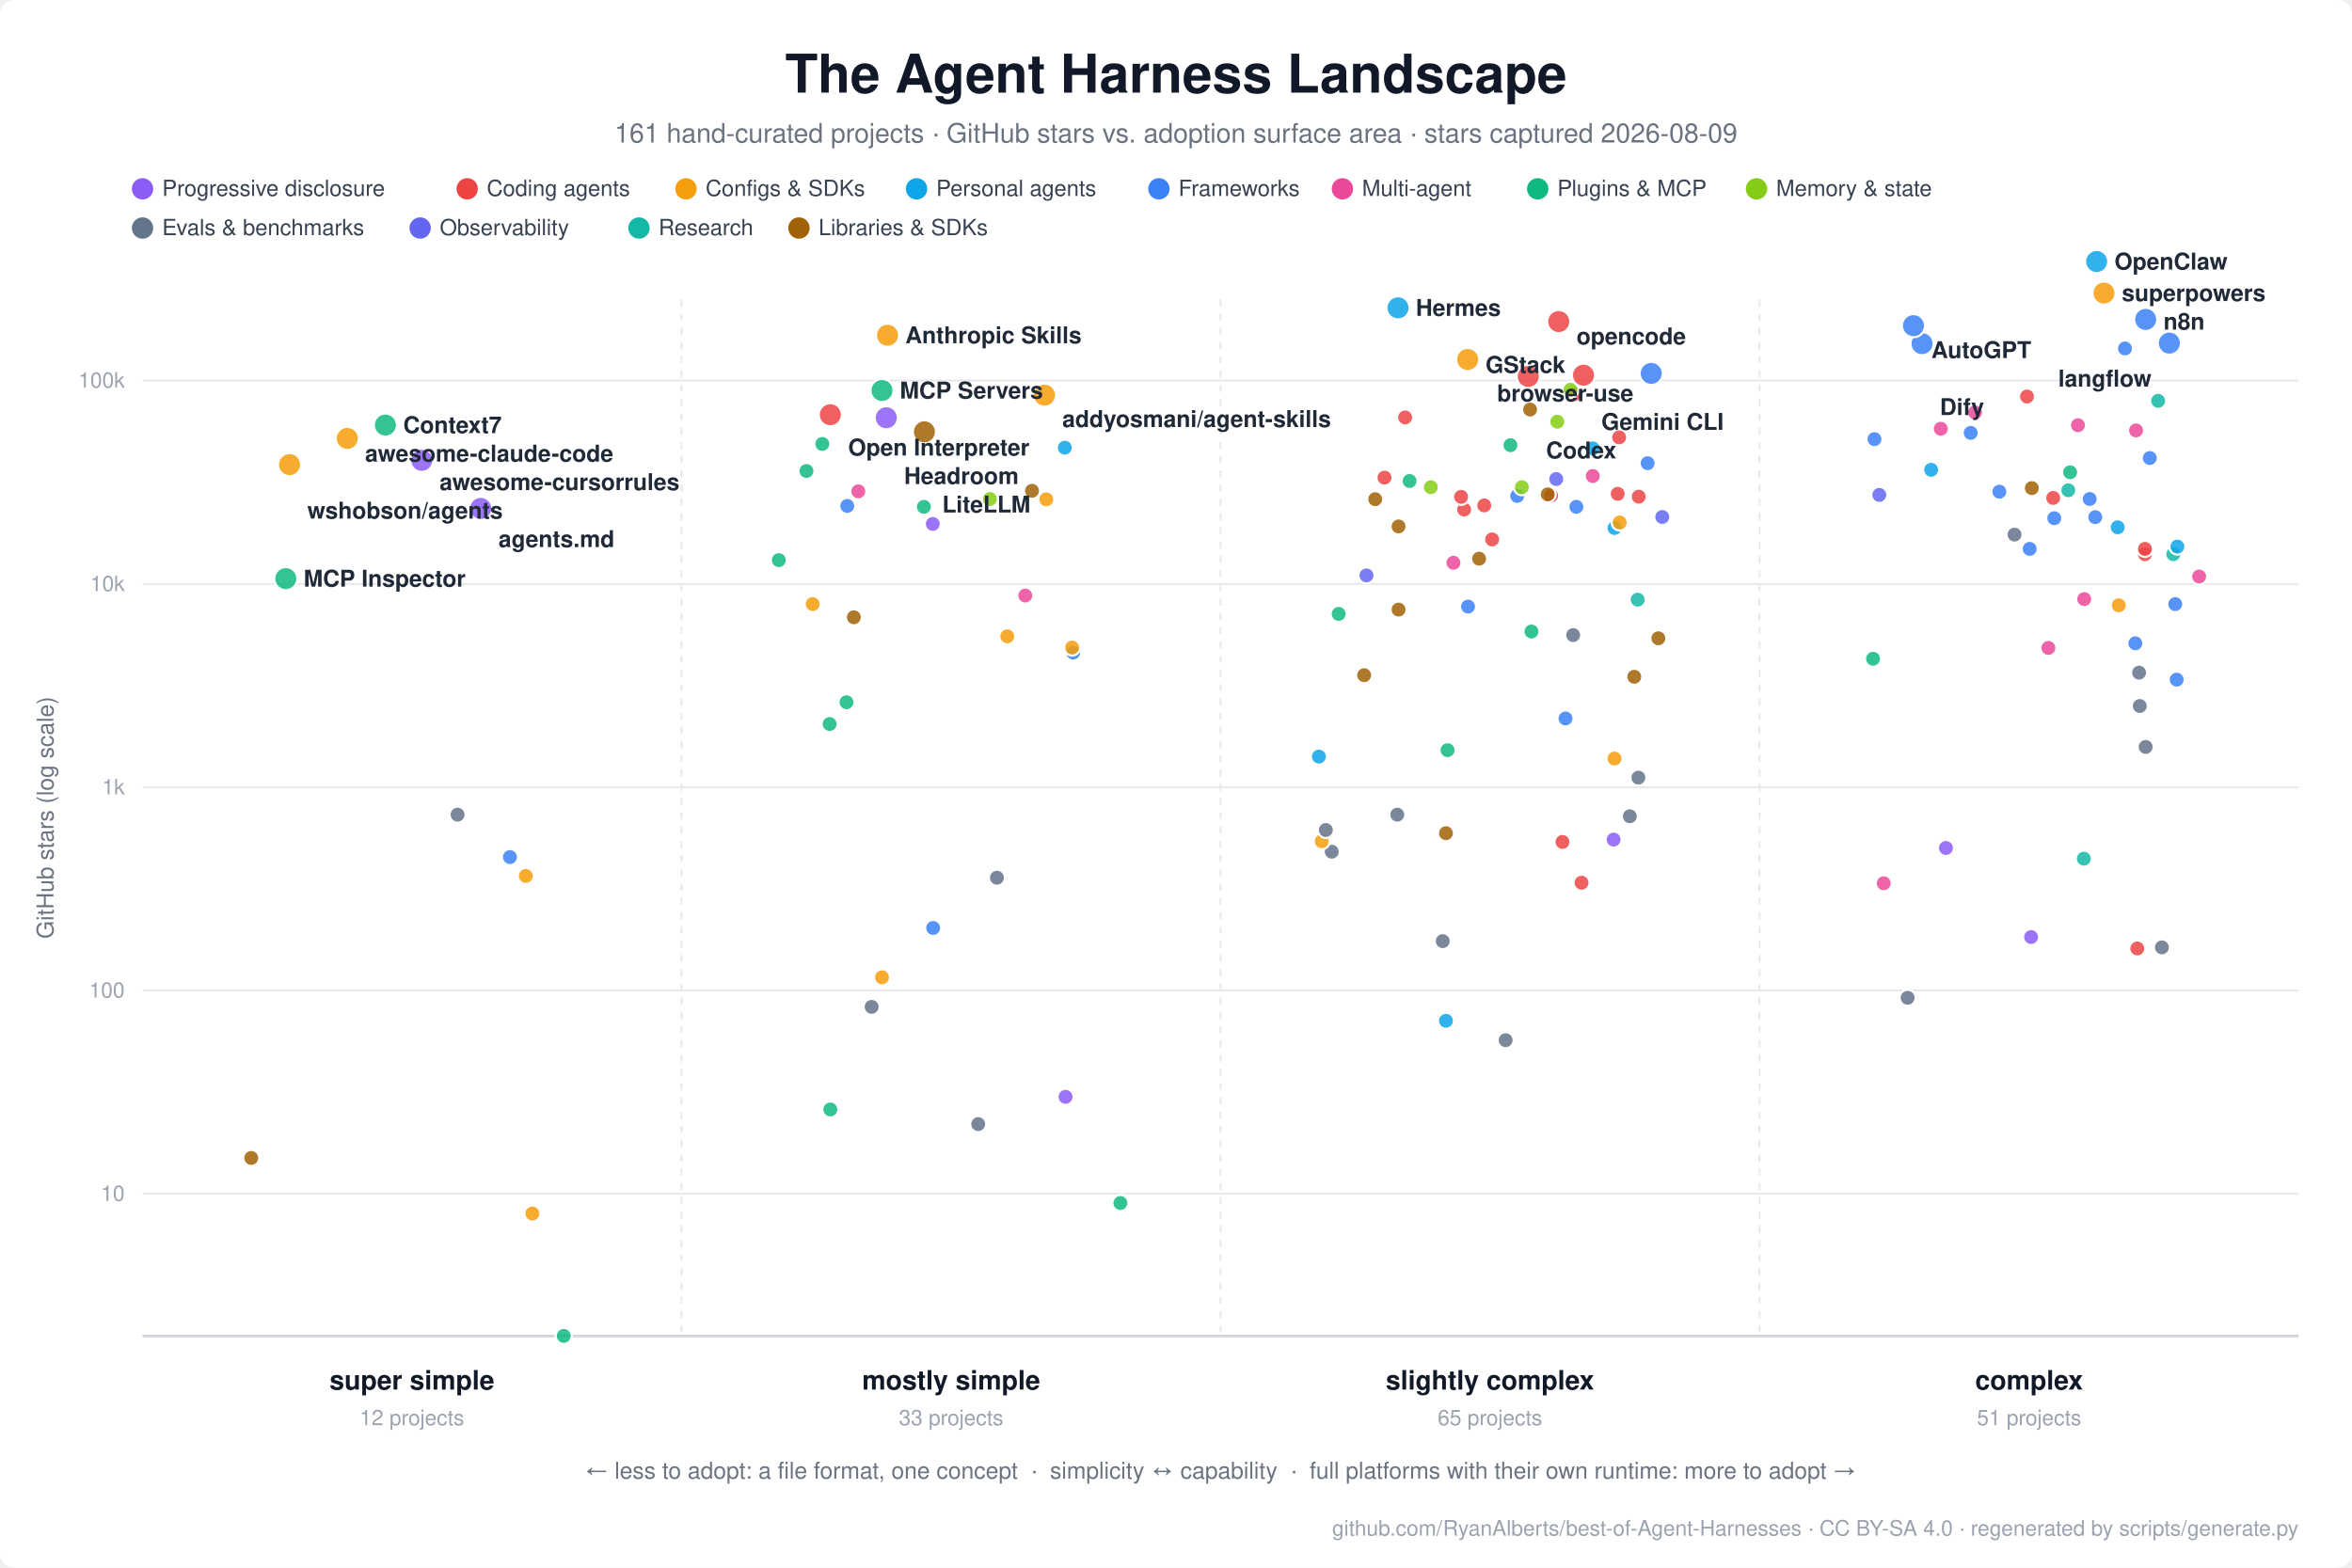
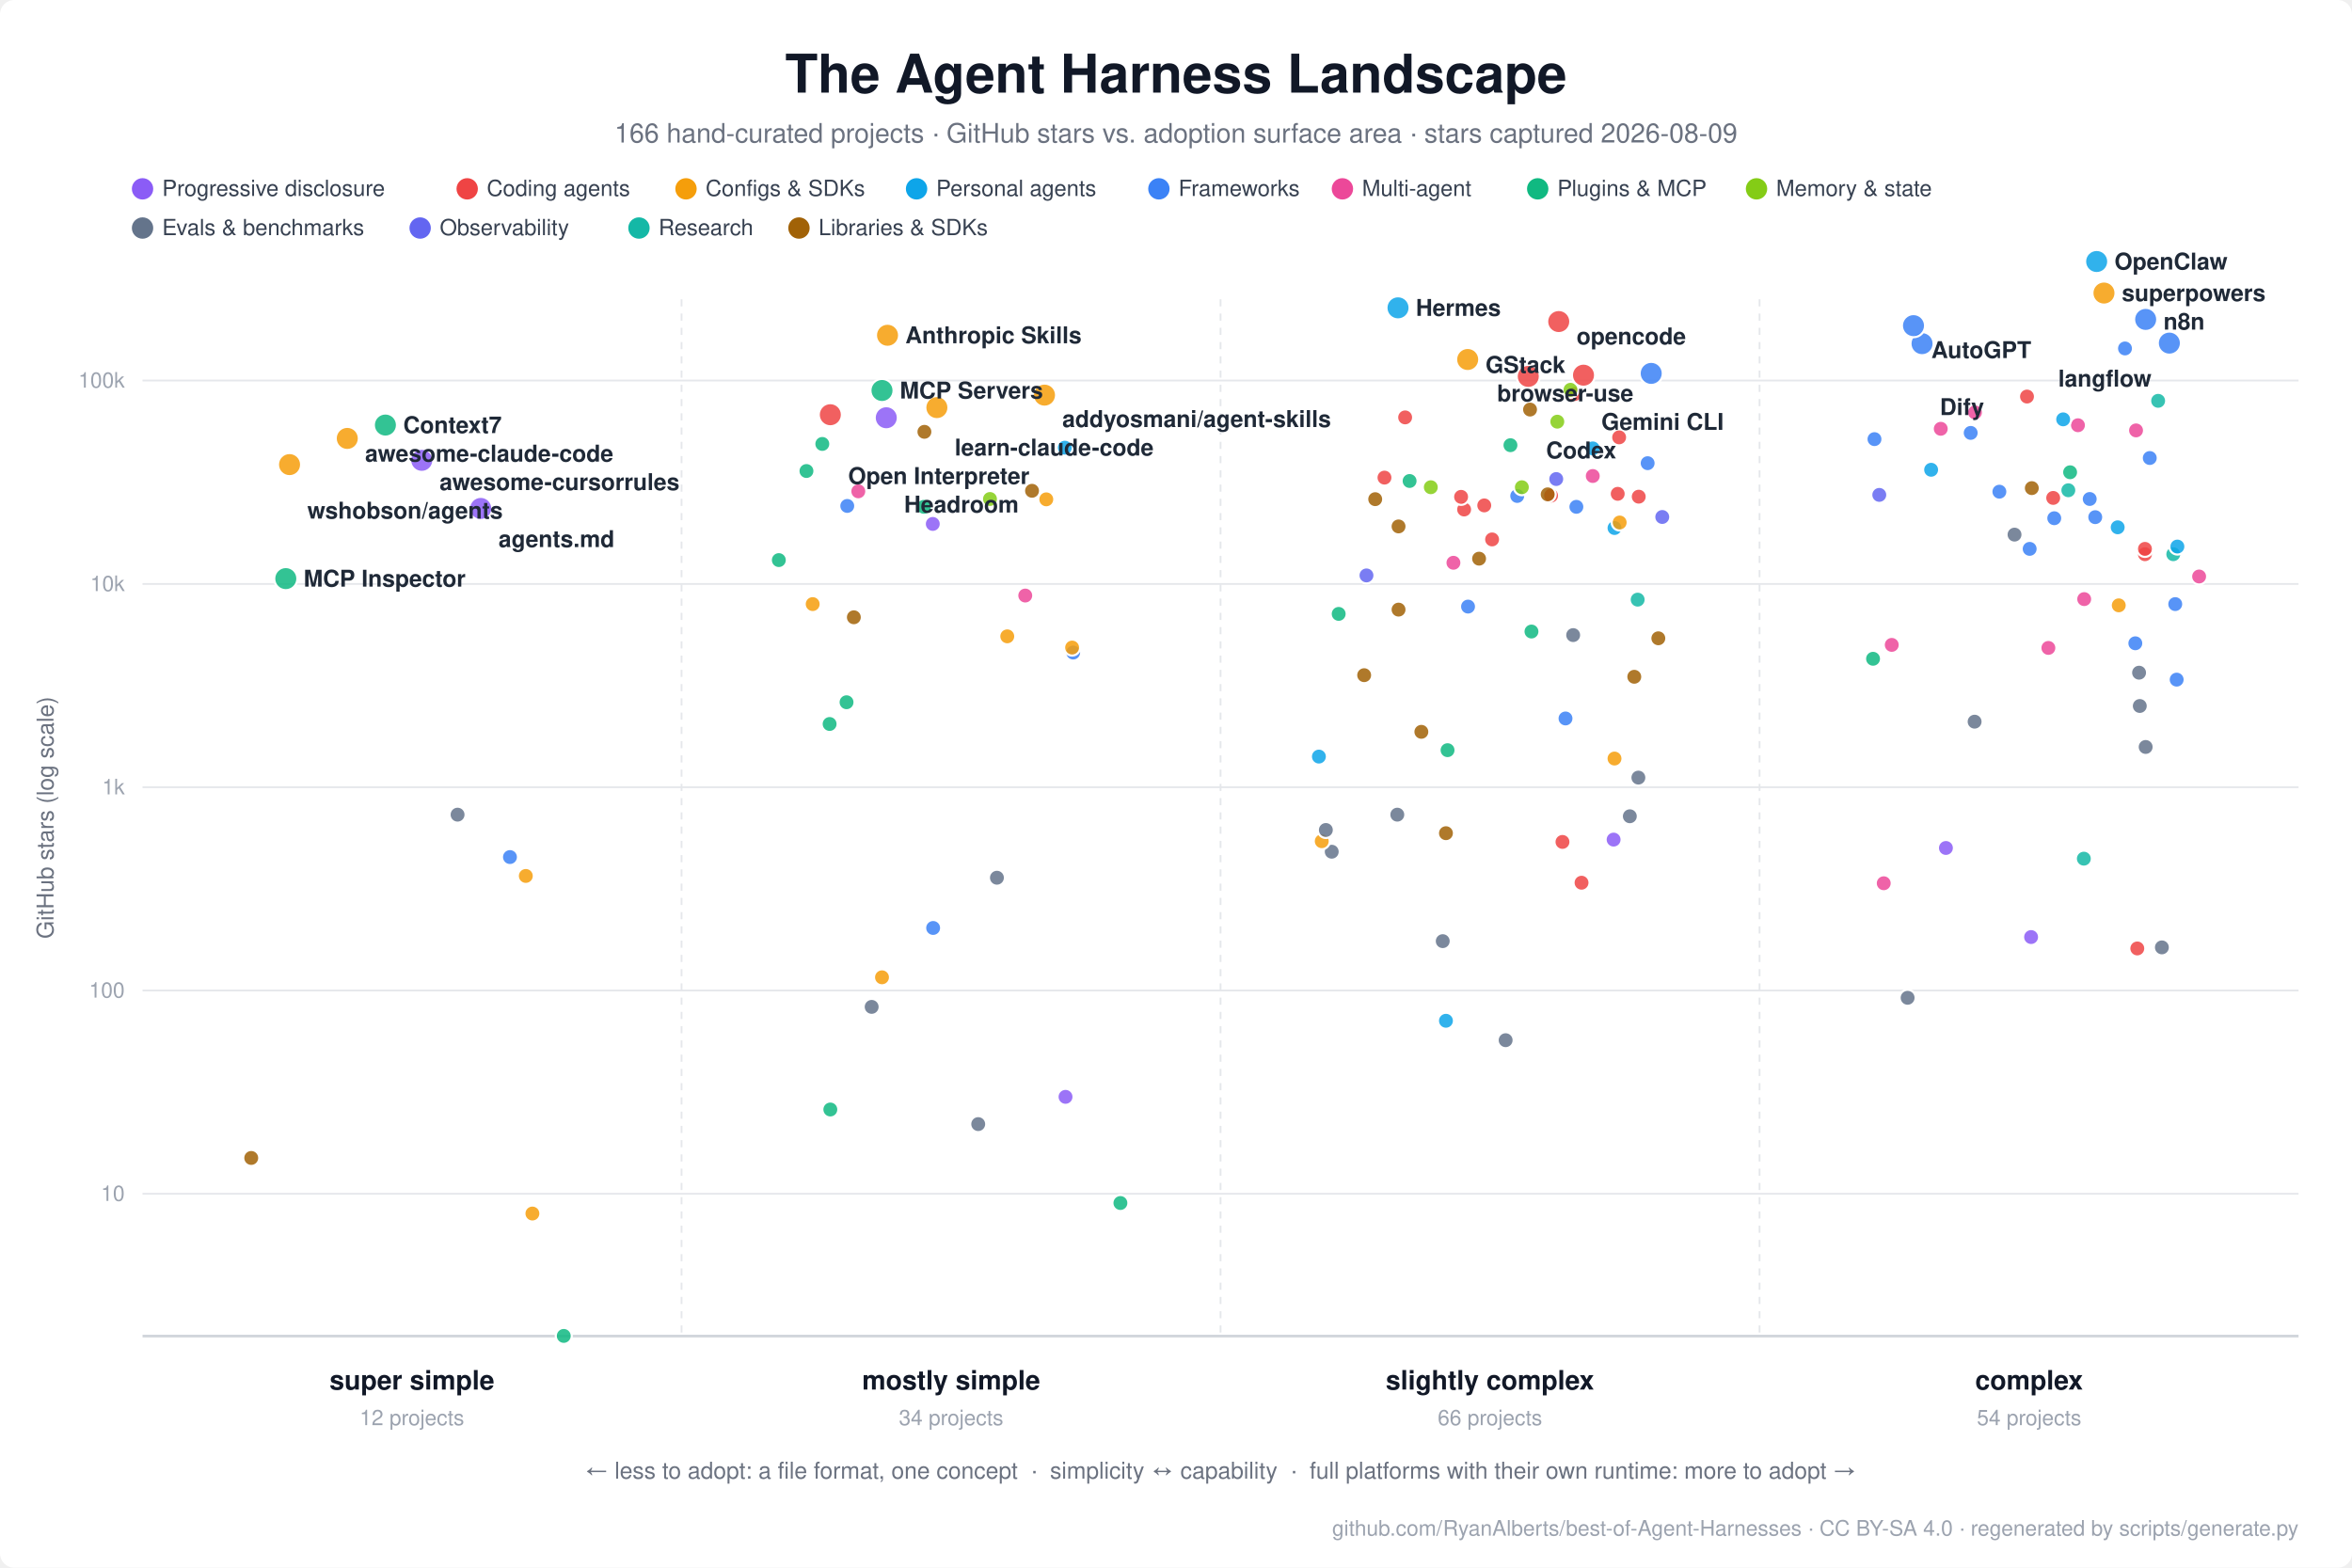
<svg xmlns="http://www.w3.org/2000/svg" viewBox="0 0 1320 880" font-family="-apple-system, 'Segoe UI', Helvetica, Arial, sans-serif">
  <rect width="1320" height="880" fill="#ffffff" rx="8" />
  <text x="660.0" y="52" text-anchor="middle" font-size="30" font-weight="700" fill="#111827">The Agent Harness Landscape</text>
-   <text x="660.0" y="80" text-anchor="middle" font-size="15" fill="#6b7280">161 hand-curated projects · GitHub stars vs. adoption surface area · stars captured 2026-08-09</text>
+   <text x="660.0" y="80" text-anchor="middle" font-size="15" fill="#6b7280">166 hand-curated projects · GitHub stars vs. adoption surface area · stars captured 2026-08-09</text>
  <circle cx="80" cy="106" r="6" fill="#8b5cf6" />
  <text x="91" y="110" font-size="12.5" fill="#374151">Progressive disclosure</text>
  <circle cx="262.2" cy="106" r="6" fill="#ef4444" />
  <text x="273.2" y="110" font-size="12.5" fill="#374151">Coding agents</text>
  <circle cx="385.0" cy="106" r="6" fill="#f59e0b" />
  <text x="396.0" y="110" font-size="12.5" fill="#374151">Configs &amp; SDKs</text>
  <circle cx="514.4" cy="106" r="6" fill="#0ea5e9" />
  <text x="525.4" y="110" font-size="12.5" fill="#374151">Personal agents</text>
  <circle cx="650.4" cy="106" r="6" fill="#3b82f6" />
  <text x="661.4" y="110" font-size="12.5" fill="#374151">Frameworks</text>
  <circle cx="753.4" cy="106" r="6" fill="#ec4899" />
  <text x="764.4" y="110" font-size="12.5" fill="#374151">Multi-agent</text>
  <circle cx="863.0" cy="106" r="6" fill="#10b981" />
  <text x="874.0" y="110" font-size="12.5" fill="#374151">Plugins &amp; MCP</text>
  <circle cx="985.8" cy="106" r="6" fill="#84cc16" />
  <text x="996.8" y="110" font-size="12.5" fill="#374151">Memory &amp; state</text>
  <circle cx="80" cy="128" r="6" fill="#64748b" />
  <text x="91" y="132" font-size="12.5" fill="#374151">Evals &amp; benchmarks</text>
  <circle cx="235.8" cy="128" r="6" fill="#6366f1" />
  <text x="246.8" y="132" font-size="12.5" fill="#374151">Observability</text>
  <circle cx="358.6" cy="128" r="6" fill="#14b8a6" />
  <text x="369.6" y="132" font-size="12.5" fill="#374151">Research</text>
  <circle cx="448.4" cy="128" r="6" fill="#a16207" />
  <text x="459.4" y="132" font-size="12.5" fill="#374151">Libraries &amp; SDKs</text>
  <line x1="80" y1="670.1" x2="1290" y2="670.1" stroke="#e5e7eb" stroke-width="1" />
  <text x="70" y="674.1" text-anchor="end" font-size="12" fill="#9ca3af">10</text>
  <line x1="80" y1="556.0" x2="1290" y2="556.0" stroke="#e5e7eb" stroke-width="1" />
  <text x="70" y="560.0" text-anchor="end" font-size="12" fill="#9ca3af">100</text>
  <line x1="80" y1="441.9" x2="1290" y2="441.9" stroke="#e5e7eb" stroke-width="1" />
  <text x="70" y="445.9" text-anchor="end" font-size="12" fill="#9ca3af">1k</text>
  <line x1="80" y1="327.8" x2="1290" y2="327.8" stroke="#e5e7eb" stroke-width="1" />
  <text x="70" y="331.8" text-anchor="end" font-size="12" fill="#9ca3af">10k</text>
  <line x1="80" y1="213.6" x2="1290" y2="213.6" stroke="#e5e7eb" stroke-width="1" />
  <text x="70" y="217.6" text-anchor="end" font-size="12" fill="#9ca3af">100k</text>
  <text x="30" y="459" font-size="13" fill="#6b7280" transform="rotate(-90 30 459)" text-anchor="middle">GitHub stars (log scale)</text>
  <text x="231.2" y="780" text-anchor="middle" font-size="15" font-weight="600" fill="#111827">super simple</text>
  <text x="231.2" y="800" text-anchor="middle" font-size="12" fill="#9ca3af">12 projects</text>
  <line x1="382.5" y1="168" x2="382.5" y2="750" stroke="#e5e7eb" stroke-width="1" stroke-dasharray="4 4" />
  <text x="533.8" y="780" text-anchor="middle" font-size="15" font-weight="600" fill="#111827">mostly simple</text>
-   <text x="533.8" y="800" text-anchor="middle" font-size="12" fill="#9ca3af">33 projects</text>
+   <text x="533.8" y="800" text-anchor="middle" font-size="12" fill="#9ca3af">34 projects</text>
  <line x1="685.0" y1="168" x2="685.0" y2="750" stroke="#e5e7eb" stroke-width="1" stroke-dasharray="4 4" />
  <text x="836.2" y="780" text-anchor="middle" font-size="15" font-weight="600" fill="#111827">slightly complex</text>
-   <text x="836.2" y="800" text-anchor="middle" font-size="12" fill="#9ca3af">65 projects</text>
+   <text x="836.2" y="800" text-anchor="middle" font-size="12" fill="#9ca3af">66 projects</text>
  <line x1="987.5" y1="168" x2="987.5" y2="750" stroke="#e5e7eb" stroke-width="1" stroke-dasharray="4 4" />
  <text x="1138.8" y="780" text-anchor="middle" font-size="15" font-weight="600" fill="#111827">complex</text>
-   <text x="1138.8" y="800" text-anchor="middle" font-size="12" fill="#9ca3af">51 projects</text>
+   <text x="1138.8" y="800" text-anchor="middle" font-size="12" fill="#9ca3af">54 projects</text>
  <line x1="80" y1="750" x2="1290" y2="750" stroke="#d1d5db" stroke-width="1.5" />
  <text x="685.0" y="830" text-anchor="middle" font-size="13" fill="#6b7280">←  less to adopt: a file format, one concept  ·  simplicity ↔ capability  ·  full platforms with their own runtime: more to adopt  →</text>
  <circle cx="316.4" cy="749.9" r="4.5" fill="#10b981" fill-opacity="0.85" stroke="#ffffff" stroke-width="1.2" />
  <circle cx="298.8" cy="681.2" r="4.5" fill="#f59e0b" fill-opacity="0.85" stroke="#ffffff" stroke-width="1.2" />
  <circle cx="628.8" cy="675.3" r="4.5" fill="#10b981" fill-opacity="0.85" stroke="#ffffff" stroke-width="1.2" />
  <circle cx="141.0" cy="650.0" r="4.5" fill="#a16207" fill-opacity="0.85" stroke="#ffffff" stroke-width="1.2" />
  <circle cx="549.0" cy="631.0" r="4.5" fill="#64748b" fill-opacity="0.85" stroke="#ffffff" stroke-width="1.2" />
  <circle cx="466.0" cy="622.8" r="4.5" fill="#10b981" fill-opacity="0.85" stroke="#ffffff" stroke-width="1.2" />
  <circle cx="598.0" cy="615.7" r="4.5" fill="#8b5cf6" fill-opacity="0.85" stroke="#ffffff" stroke-width="1.2" />
  <circle cx="845.0" cy="583.9" r="4.5" fill="#64748b" fill-opacity="0.85" stroke="#ffffff" stroke-width="1.2" />
  <circle cx="811.5" cy="573.0" r="4.5" fill="#0ea5e9" fill-opacity="0.85" stroke="#ffffff" stroke-width="1.2" />
  <circle cx="489.2" cy="565.2" r="4.5" fill="#64748b" fill-opacity="0.85" stroke="#ffffff" stroke-width="1.2" />
  <circle cx="1070.6" cy="560.1" r="4.5" fill="#64748b" fill-opacity="0.85" stroke="#ffffff" stroke-width="1.2" />
  <circle cx="495.0" cy="548.6" r="4.5" fill="#f59e0b" fill-opacity="0.85" stroke="#ffffff" stroke-width="1.2" />
  <circle cx="1199.5" cy="532.4" r="4.5" fill="#ef4444" fill-opacity="0.85" stroke="#ffffff" stroke-width="1.2" />
  <circle cx="1213.3" cy="531.8" r="4.5" fill="#64748b" fill-opacity="0.85" stroke="#ffffff" stroke-width="1.2" />
  <circle cx="809.7" cy="528.3" r="4.5" fill="#64748b" fill-opacity="0.85" stroke="#ffffff" stroke-width="1.2" />
  <circle cx="1139.9" cy="526.0" r="4.5" fill="#8b5cf6" fill-opacity="0.85" stroke="#ffffff" stroke-width="1.2" />
  <circle cx="523.7" cy="520.9" r="4.5" fill="#3b82f6" fill-opacity="0.85" stroke="#ffffff" stroke-width="1.2" />
  <circle cx="1057.2" cy="495.8" r="4.5" fill="#ec4899" fill-opacity="0.85" stroke="#ffffff" stroke-width="1.2" />
  <circle cx="887.6" cy="495.5" r="4.5" fill="#ef4444" fill-opacity="0.85" stroke="#ffffff" stroke-width="1.2" />
  <circle cx="559.5" cy="492.7" r="4.5" fill="#64748b" fill-opacity="0.85" stroke="#ffffff" stroke-width="1.2" />
  <circle cx="295.1" cy="491.7" r="4.5" fill="#f59e0b" fill-opacity="0.85" stroke="#ffffff" stroke-width="1.2" />
  <circle cx="1169.5" cy="482.0" r="4.5" fill="#14b8a6" fill-opacity="0.85" stroke="#ffffff" stroke-width="1.2" />
  <circle cx="286.2" cy="481.1" r="4.5" fill="#3b82f6" fill-opacity="0.85" stroke="#ffffff" stroke-width="1.2" />
  <circle cx="747.4" cy="478.1" r="4.5" fill="#64748b" fill-opacity="0.85" stroke="#ffffff" stroke-width="1.2" />
  <circle cx="1092.1" cy="476.0" r="4.5" fill="#8b5cf6" fill-opacity="0.85" stroke="#ffffff" stroke-width="1.2" />
  <circle cx="876.9" cy="472.6" r="4.5" fill="#ef4444" fill-opacity="0.85" stroke="#ffffff" stroke-width="1.2" />
  <circle cx="741.8" cy="472.2" r="4.5" fill="#f59e0b" fill-opacity="0.85" stroke="#ffffff" stroke-width="1.2" />
  <circle cx="905.6" cy="471.3" r="4.5" fill="#8b5cf6" fill-opacity="0.85" stroke="#ffffff" stroke-width="1.2" />
  <circle cx="811.5" cy="467.7" r="4.5" fill="#a16207" fill-opacity="0.85" stroke="#ffffff" stroke-width="1.2" />
  <circle cx="744.1" cy="465.9" r="4.5" fill="#64748b" fill-opacity="0.85" stroke="#ffffff" stroke-width="1.2" />
  <circle cx="914.7" cy="458.2" r="4.5" fill="#64748b" fill-opacity="0.85" stroke="#ffffff" stroke-width="1.2" />
  <circle cx="784.2" cy="457.3" r="4.5" fill="#64748b" fill-opacity="0.85" stroke="#ffffff" stroke-width="1.2" />
  <circle cx="256.8" cy="457.3" r="4.5" fill="#64748b" fill-opacity="0.85" stroke="#ffffff" stroke-width="1.2" />
  <circle cx="919.5" cy="436.5" r="4.5" fill="#64748b" fill-opacity="0.85" stroke="#ffffff" stroke-width="1.2" />
  <circle cx="906.1" cy="425.8" r="4.5" fill="#f59e0b" fill-opacity="0.85" stroke="#ffffff" stroke-width="1.2" />
  <circle cx="740.2" cy="424.7" r="4.5" fill="#0ea5e9" fill-opacity="0.85" stroke="#ffffff" stroke-width="1.2" />
  <circle cx="812.4" cy="421.1" r="4.5" fill="#10b981" fill-opacity="0.85" stroke="#ffffff" stroke-width="1.2" />
  <circle cx="1204.2" cy="419.3" r="4.5" fill="#64748b" fill-opacity="0.85" stroke="#ffffff" stroke-width="1.2" />
+   <circle cx="797.7" cy="410.8" r="4.5" fill="#a16207" fill-opacity="0.85" stroke="#ffffff" stroke-width="1.2" />
  <circle cx="465.6" cy="406.4" r="4.5" fill="#10b981" fill-opacity="0.85" stroke="#ffffff" stroke-width="1.2" />
+   <circle cx="1108.2" cy="405.1" r="4.5" fill="#64748b" fill-opacity="0.85" stroke="#ffffff" stroke-width="1.2" />
  <circle cx="878.6" cy="403.3" r="4.5" fill="#3b82f6" fill-opacity="0.85" stroke="#ffffff" stroke-width="1.2" />
  <circle cx="1200.9" cy="396.3" r="4.5" fill="#64748b" fill-opacity="0.85" stroke="#ffffff" stroke-width="1.2" />
  <circle cx="475.1" cy="394.2" r="4.5" fill="#10b981" fill-opacity="0.85" stroke="#ffffff" stroke-width="1.2" />
  <circle cx="1221.6" cy="381.5" r="4.5" fill="#3b82f6" fill-opacity="0.85" stroke="#ffffff" stroke-width="1.2" />
  <circle cx="917.2" cy="379.9" r="4.5" fill="#a16207" fill-opacity="0.85" stroke="#ffffff" stroke-width="1.2" />
  <circle cx="765.6" cy="379.0" r="4.5" fill="#a16207" fill-opacity="0.85" stroke="#ffffff" stroke-width="1.2" />
  <circle cx="1200.5" cy="377.6" r="4.5" fill="#64748b" fill-opacity="0.85" stroke="#ffffff" stroke-width="1.2" />
  <circle cx="1051.2" cy="369.8" r="4.5" fill="#10b981" fill-opacity="0.85" stroke="#ffffff" stroke-width="1.2" />
  <circle cx="602.3" cy="366.3" r="4.5" fill="#3b82f6" fill-opacity="0.85" stroke="#ffffff" stroke-width="1.2" />
  <circle cx="1149.6" cy="363.7" r="4.5" fill="#ec4899" fill-opacity="0.85" stroke="#ffffff" stroke-width="1.2" />
  <circle cx="601.7" cy="363.5" r="4.5" fill="#f59e0b" fill-opacity="0.85" stroke="#ffffff" stroke-width="1.2" />
+   <circle cx="1061.7" cy="362.0" r="4.5" fill="#ec4899" fill-opacity="0.85" stroke="#ffffff" stroke-width="1.2" />
  <circle cx="1198.4" cy="361.1" r="4.5" fill="#3b82f6" fill-opacity="0.85" stroke="#ffffff" stroke-width="1.2" />
  <circle cx="930.7" cy="358.3" r="4.5" fill="#a16207" fill-opacity="0.85" stroke="#ffffff" stroke-width="1.2" />
  <circle cx="565.3" cy="357.2" r="4.5" fill="#f59e0b" fill-opacity="0.85" stroke="#ffffff" stroke-width="1.2" />
  <circle cx="882.9" cy="356.5" r="4.5" fill="#64748b" fill-opacity="0.85" stroke="#ffffff" stroke-width="1.2" />
  <circle cx="859.5" cy="354.5" r="4.5" fill="#10b981" fill-opacity="0.85" stroke="#ffffff" stroke-width="1.2" />
  <circle cx="479.2" cy="346.5" r="4.5" fill="#a16207" fill-opacity="0.85" stroke="#ffffff" stroke-width="1.2" />
  <circle cx="751.3" cy="344.6" r="4.5" fill="#10b981" fill-opacity="0.85" stroke="#ffffff" stroke-width="1.2" />
  <circle cx="784.9" cy="342.2" r="4.5" fill="#a16207" fill-opacity="0.85" stroke="#ffffff" stroke-width="1.2" />
  <circle cx="823.9" cy="340.5" r="4.5" fill="#3b82f6" fill-opacity="0.85" stroke="#ffffff" stroke-width="1.2" />
  <circle cx="1189.1" cy="339.8" r="4.5" fill="#f59e0b" fill-opacity="0.85" stroke="#ffffff" stroke-width="1.2" />
  <circle cx="456.1" cy="339.1" r="4.5" fill="#f59e0b" fill-opacity="0.85" stroke="#ffffff" stroke-width="1.2" />
  <circle cx="1220.8" cy="339.1" r="4.5" fill="#3b82f6" fill-opacity="0.85" stroke="#ffffff" stroke-width="1.2" />
  <circle cx="919.1" cy="336.6" r="4.5" fill="#14b8a6" fill-opacity="0.85" stroke="#ffffff" stroke-width="1.2" />
  <circle cx="1169.7" cy="336.3" r="4.5" fill="#ec4899" fill-opacity="0.85" stroke="#ffffff" stroke-width="1.2" />
  <circle cx="575.4" cy="334.3" r="4.5" fill="#ec4899" fill-opacity="0.85" stroke="#ffffff" stroke-width="1.2" />
  <circle cx="160.4" cy="324.8" r="6.5" fill="#10b981" fill-opacity="0.85" stroke="#ffffff" stroke-width="1.2" />
  <circle cx="1234.2" cy="323.6" r="4.5" fill="#ec4899" fill-opacity="0.85" stroke="#ffffff" stroke-width="1.2" />
  <circle cx="766.9" cy="323.0" r="4.5" fill="#6366f1" fill-opacity="0.85" stroke="#ffffff" stroke-width="1.2" />
  <circle cx="815.7" cy="315.9" r="4.5" fill="#ec4899" fill-opacity="0.85" stroke="#ffffff" stroke-width="1.2" />
  <circle cx="437.1" cy="314.4" r="4.5" fill="#10b981" fill-opacity="0.85" stroke="#ffffff" stroke-width="1.2" />
  <circle cx="830.1" cy="313.6" r="4.5" fill="#a16207" fill-opacity="0.85" stroke="#ffffff" stroke-width="1.2" />
  <circle cx="1219.7" cy="311.1" r="4.5" fill="#14b8a6" fill-opacity="0.85" stroke="#ffffff" stroke-width="1.2" />
  <circle cx="1203.8" cy="311.1" r="4.5" fill="#ef4444" fill-opacity="0.85" stroke="#ffffff" stroke-width="1.2" />
  <circle cx="1139.1" cy="308.1" r="4.5" fill="#3b82f6" fill-opacity="0.85" stroke="#ffffff" stroke-width="1.2" />
  <circle cx="1203.8" cy="308.1" r="4.5" fill="#ef4444" fill-opacity="0.85" stroke="#ffffff" stroke-width="1.2" />
  <circle cx="1222.0" cy="306.8" r="4.5" fill="#0ea5e9" fill-opacity="0.85" stroke="#ffffff" stroke-width="1.2" />
  <circle cx="837.4" cy="302.8" r="4.5" fill="#ef4444" fill-opacity="0.85" stroke="#ffffff" stroke-width="1.2" />
  <circle cx="1130.6" cy="300.1" r="4.5" fill="#64748b" fill-opacity="0.85" stroke="#ffffff" stroke-width="1.2" />
  <circle cx="906.1" cy="296.4" r="4.5" fill="#0ea5e9" fill-opacity="0.85" stroke="#ffffff" stroke-width="1.2" />
  <circle cx="1188.5" cy="296.0" r="4.5" fill="#0ea5e9" fill-opacity="0.85" stroke="#ffffff" stroke-width="1.2" />
  <circle cx="784.9" cy="295.5" r="4.5" fill="#a16207" fill-opacity="0.85" stroke="#ffffff" stroke-width="1.2" />
  <circle cx="523.5" cy="294.1" r="4.5" fill="#8b5cf6" fill-opacity="0.85" stroke="#ffffff" stroke-width="1.2" />
  <circle cx="909.0" cy="293.3" r="4.5" fill="#f59e0b" fill-opacity="0.85" stroke="#ffffff" stroke-width="1.2" />
  <circle cx="1152.9" cy="290.9" r="4.5" fill="#3b82f6" fill-opacity="0.85" stroke="#ffffff" stroke-width="1.2" />
  <circle cx="1175.9" cy="290.3" r="4.5" fill="#3b82f6" fill-opacity="0.85" stroke="#ffffff" stroke-width="1.2" />
  <circle cx="932.9" cy="290.2" r="4.5" fill="#6366f1" fill-opacity="0.85" stroke="#ffffff" stroke-width="1.2" />
  <circle cx="821.7" cy="286.0" r="4.5" fill="#ef4444" fill-opacity="0.85" stroke="#ffffff" stroke-width="1.2" />
  <circle cx="269.8" cy="285.4" r="6.5" fill="#8b5cf6" fill-opacity="0.85" stroke="#ffffff" stroke-width="1.2" />
  <circle cx="884.7" cy="284.5" r="4.5" fill="#3b82f6" fill-opacity="0.85" stroke="#ffffff" stroke-width="1.2" />
  <circle cx="518.5" cy="284.5" r="4.5" fill="#10b981" fill-opacity="0.85" stroke="#ffffff" stroke-width="1.2" />
  <circle cx="475.5" cy="284.0" r="4.5" fill="#3b82f6" fill-opacity="0.85" stroke="#ffffff" stroke-width="1.2" />
  <circle cx="833.0" cy="283.7" r="4.5" fill="#ef4444" fill-opacity="0.85" stroke="#ffffff" stroke-width="1.2" />
  <circle cx="587.2" cy="280.3" r="4.5" fill="#f59e0b" fill-opacity="0.85" stroke="#ffffff" stroke-width="1.2" />
  <circle cx="771.8" cy="280.2" r="4.5" fill="#a16207" fill-opacity="0.85" stroke="#ffffff" stroke-width="1.2" />
  <circle cx="555.6" cy="280.1" r="4.5" fill="#84cc16" fill-opacity="0.85" stroke="#ffffff" stroke-width="1.2" />
  <circle cx="1172.8" cy="280.1" r="4.5" fill="#3b82f6" fill-opacity="0.85" stroke="#ffffff" stroke-width="1.2" />
  <circle cx="1152.3" cy="279.5" r="4.5" fill="#ef4444" fill-opacity="0.85" stroke="#ffffff" stroke-width="1.2" />
  <circle cx="820.0" cy="278.9" r="4.5" fill="#ef4444" fill-opacity="0.85" stroke="#ffffff" stroke-width="1.2" />
  <circle cx="919.7" cy="278.8" r="4.5" fill="#ef4444" fill-opacity="0.85" stroke="#ffffff" stroke-width="1.2" />
  <circle cx="851.5" cy="278.4" r="4.5" fill="#3b82f6" fill-opacity="0.85" stroke="#ffffff" stroke-width="1.2" />
  <circle cx="870.5" cy="278.2" r="4.5" fill="#ef4444" fill-opacity="0.85" stroke="#ffffff" stroke-width="1.2" />
  <circle cx="1054.7" cy="277.8" r="4.5" fill="#6366f1" fill-opacity="0.85" stroke="#ffffff" stroke-width="1.2" />
  <circle cx="868.6" cy="277.5" r="4.5" fill="#a16207" fill-opacity="0.85" stroke="#ffffff" stroke-width="1.2" />
  <circle cx="907.9" cy="277.2" r="4.5" fill="#ef4444" fill-opacity="0.85" stroke="#ffffff" stroke-width="1.2" />
  <circle cx="1122.1" cy="276.0" r="4.5" fill="#3b82f6" fill-opacity="0.85" stroke="#ffffff" stroke-width="1.2" />
  <circle cx="481.7" cy="275.8" r="4.5" fill="#ec4899" fill-opacity="0.85" stroke="#ffffff" stroke-width="1.2" />
  <circle cx="579.2" cy="275.5" r="4.5" fill="#a16207" fill-opacity="0.85" stroke="#ffffff" stroke-width="1.2" />
  <circle cx="1160.8" cy="275.2" r="4.5" fill="#14b8a6" fill-opacity="0.85" stroke="#ffffff" stroke-width="1.2" />
  <circle cx="1140.3" cy="274.0" r="4.5" fill="#a16207" fill-opacity="0.85" stroke="#ffffff" stroke-width="1.2" />
  <circle cx="803.0" cy="273.5" r="4.5" fill="#84cc16" fill-opacity="0.85" stroke="#ffffff" stroke-width="1.2" />
  <circle cx="854.1" cy="273.5" r="4.5" fill="#84cc16" fill-opacity="0.85" stroke="#ffffff" stroke-width="1.2" />
  <circle cx="791.1" cy="270.0" r="4.5" fill="#10b981" fill-opacity="0.85" stroke="#ffffff" stroke-width="1.2" />
  <circle cx="873.4" cy="268.9" r="4.5" fill="#6366f1" fill-opacity="0.85" stroke="#ffffff" stroke-width="1.2" />
  <circle cx="777.0" cy="268.1" r="4.5" fill="#ef4444" fill-opacity="0.85" stroke="#ffffff" stroke-width="1.2" />
  <circle cx="893.9" cy="267.2" r="4.5" fill="#ec4899" fill-opacity="0.85" stroke="#ffffff" stroke-width="1.2" />
  <circle cx="1161.8" cy="265.1" r="4.5" fill="#10b981" fill-opacity="0.85" stroke="#ffffff" stroke-width="1.2" />
  <circle cx="452.6" cy="264.4" r="4.5" fill="#10b981" fill-opacity="0.85" stroke="#ffffff" stroke-width="1.2" />
  <circle cx="1083.8" cy="263.7" r="4.5" fill="#0ea5e9" fill-opacity="0.85" stroke="#ffffff" stroke-width="1.2" />
  <circle cx="162.5" cy="260.8" r="6.5" fill="#f59e0b" fill-opacity="0.85" stroke="#ffffff" stroke-width="1.2" />
  <circle cx="924.7" cy="260.0" r="4.5" fill="#3b82f6" fill-opacity="0.85" stroke="#ffffff" stroke-width="1.2" />
  <circle cx="236.7" cy="258.4" r="6.5" fill="#8b5cf6" fill-opacity="0.85" stroke="#ffffff" stroke-width="1.2" />
  <circle cx="1206.5" cy="257.1" r="4.5" fill="#3b82f6" fill-opacity="0.85" stroke="#ffffff" stroke-width="1.2" />
  <circle cx="893.9" cy="251.7" r="4.5" fill="#0ea5e9" fill-opacity="0.85" stroke="#ffffff" stroke-width="1.2" />
  <circle cx="597.6" cy="251.3" r="4.5" fill="#0ea5e9" fill-opacity="0.85" stroke="#ffffff" stroke-width="1.2" />
  <circle cx="847.7" cy="249.9" r="4.5" fill="#10b981" fill-opacity="0.85" stroke="#ffffff" stroke-width="1.2" />
  <circle cx="461.5" cy="249.2" r="4.5" fill="#10b981" fill-opacity="0.85" stroke="#ffffff" stroke-width="1.2" />
  <circle cx="1052.0" cy="246.5" r="4.5" fill="#3b82f6" fill-opacity="0.85" stroke="#ffffff" stroke-width="1.2" />
  <circle cx="194.9" cy="246.1" r="6.5" fill="#f59e0b" fill-opacity="0.85" stroke="#ffffff" stroke-width="1.2" />
  <circle cx="908.7" cy="245.5" r="4.5" fill="#ef4444" fill-opacity="0.85" stroke="#ffffff" stroke-width="1.2" />
  <circle cx="1106.0" cy="243.0" r="4.5" fill="#3b82f6" fill-opacity="0.85" stroke="#ffffff" stroke-width="1.2" />
-   <circle cx="518.8" cy="242.4" r="6.5" fill="#a16207" fill-opacity="0.85" stroke="#ffffff" stroke-width="1.2" />
+   <circle cx="518.8" cy="242.4" r="4.5" fill="#a16207" fill-opacity="0.85" stroke="#ffffff" stroke-width="1.2" />
  <circle cx="1198.8" cy="241.6" r="4.5" fill="#ec4899" fill-opacity="0.85" stroke="#ffffff" stroke-width="1.2" />
  <circle cx="1089.2" cy="240.7" r="4.5" fill="#ec4899" fill-opacity="0.85" stroke="#ffffff" stroke-width="1.2" />
  <circle cx="1166.2" cy="238.7" r="4.5" fill="#ec4899" fill-opacity="0.85" stroke="#ffffff" stroke-width="1.2" />
  <circle cx="216.3" cy="238.6" r="6.5" fill="#10b981" fill-opacity="0.85" stroke="#ffffff" stroke-width="1.2" />
  <circle cx="874.0" cy="236.7" r="4.5" fill="#84cc16" fill-opacity="0.85" stroke="#ffffff" stroke-width="1.2" />
+   <circle cx="1157.9" cy="235.4" r="4.5" fill="#0ea5e9" fill-opacity="0.85" stroke="#ffffff" stroke-width="1.2" />
  <circle cx="497.4" cy="234.5" r="6.5" fill="#8b5cf6" fill-opacity="0.85" stroke="#ffffff" stroke-width="1.2" />
  <circle cx="788.6" cy="234.3" r="4.5" fill="#ef4444" fill-opacity="0.85" stroke="#ffffff" stroke-width="1.2" />
  <circle cx="466.0" cy="232.8" r="6.5" fill="#ef4444" fill-opacity="0.85" stroke="#ffffff" stroke-width="1.2" />
  <circle cx="1108.4" cy="231.5" r="4.5" fill="#ec4899" fill-opacity="0.85" stroke="#ffffff" stroke-width="1.2" />
  <circle cx="858.7" cy="229.9" r="4.5" fill="#a16207" fill-opacity="0.85" stroke="#ffffff" stroke-width="1.2" />
+   <circle cx="525.8" cy="228.8" r="6.5" fill="#f59e0b" fill-opacity="0.85" stroke="#ffffff" stroke-width="1.2" />
  <circle cx="1211.2" cy="225.0" r="4.5" fill="#14b8a6" fill-opacity="0.85" stroke="#ffffff" stroke-width="1.2" />
  <circle cx="1137.6" cy="222.6" r="4.5" fill="#ef4444" fill-opacity="0.85" stroke="#ffffff" stroke-width="1.2" />
  <circle cx="586.2" cy="221.8" r="6.5" fill="#f59e0b" fill-opacity="0.85" stroke="#ffffff" stroke-width="1.2" />
  <circle cx="883.7" cy="221.2" r="4.5" fill="#ef4444" fill-opacity="0.85" stroke="#ffffff" stroke-width="1.2" />
  <circle cx="495.0" cy="219.2" r="6.5" fill="#10b981" fill-opacity="0.85" stroke="#ffffff" stroke-width="1.2" />
  <circle cx="881.4" cy="218.8" r="4.5" fill="#84cc16" fill-opacity="0.85" stroke="#ffffff" stroke-width="1.2" />
  <circle cx="857.7" cy="211.3" r="6.5" fill="#ef4444" fill-opacity="0.85" stroke="#ffffff" stroke-width="1.2" />
  <circle cx="888.7" cy="210.6" r="6.5" fill="#ef4444" fill-opacity="0.85" stroke="#ffffff" stroke-width="1.2" />
  <circle cx="926.7" cy="209.6" r="6.5" fill="#3b82f6" fill-opacity="0.85" stroke="#ffffff" stroke-width="1.2" />
  <circle cx="823.7" cy="201.8" r="6.5" fill="#f59e0b" fill-opacity="0.85" stroke="#ffffff" stroke-width="1.2" />
  <circle cx="1192.6" cy="195.6" r="4.5" fill="#3b82f6" fill-opacity="0.85" stroke="#ffffff" stroke-width="1.2" />
  <circle cx="1078.7" cy="192.9" r="6.5" fill="#3b82f6" fill-opacity="0.85" stroke="#ffffff" stroke-width="1.2" />
  <circle cx="1217.5" cy="192.6" r="6.5" fill="#3b82f6" fill-opacity="0.85" stroke="#ffffff" stroke-width="1.2" />
  <circle cx="498.1" cy="188.2" r="6.5" fill="#f59e0b" fill-opacity="0.85" stroke="#ffffff" stroke-width="1.2" />
  <circle cx="1073.9" cy="182.8" r="6.5" fill="#3b82f6" fill-opacity="0.85" stroke="#ffffff" stroke-width="1.2" />
  <circle cx="874.8" cy="180.5" r="6.5" fill="#ef4444" fill-opacity="0.85" stroke="#ffffff" stroke-width="1.2" />
  <circle cx="1204.2" cy="179.3" r="6.5" fill="#3b82f6" fill-opacity="0.85" stroke="#ffffff" stroke-width="1.2" />
  <circle cx="784.6" cy="172.8" r="6.5" fill="#0ea5e9" fill-opacity="0.85" stroke="#ffffff" stroke-width="1.2" />
  <circle cx="1180.8" cy="164.5" r="6.5" fill="#f59e0b" fill-opacity="0.85" stroke="#ffffff" stroke-width="1.2" />
  <circle cx="1176.7" cy="146.8" r="6.5" fill="#0ea5e9" fill-opacity="0.85" stroke="#ffffff" stroke-width="1.2" />
  <text x="226.3" y="243.1" text-anchor="start" font-size="13" font-weight="600" fill="#1f2937">Context7</text>
  <text x="204.9" y="259.1" text-anchor="start" font-size="13" font-weight="600" fill="#1f2937">awesome-claude-code</text>
  <text x="246.7" y="275.1" text-anchor="start" font-size="13" font-weight="600" fill="#1f2937">awesome-cursorrules</text>
  <text x="172.5" y="291.1" text-anchor="start" font-size="13" font-weight="600" fill="#1f2937">wshobson/agents</text>
  <text x="279.8" y="307.1" text-anchor="start" font-size="13" font-weight="600" fill="#1f2937">agents.md</text>
  <text x="170.4" y="329.3" text-anchor="start" font-size="13" font-weight="600" fill="#1f2937">MCP Inspector</text>
  <text x="508.1" y="192.7" text-anchor="start" font-size="13" font-weight="600" fill="#1f2937">Anthropic Skills</text>
  <text x="505.0" y="223.7" text-anchor="start" font-size="13" font-weight="600" fill="#1f2937">MCP Servers</text>
  <text x="596.2" y="239.7" text-anchor="start" font-size="13" font-weight="600" fill="#1f2937">addyosmani/agent-skills</text>
-   <text x="476.0" y="255.7" text-anchor="start" font-size="13" font-weight="600" fill="#1f2937">Open Interpreter</text>
-   <text x="507.4" y="271.7" text-anchor="start" font-size="13" font-weight="600" fill="#1f2937">Headroom</text>
-   <text x="528.8" y="287.7" text-anchor="start" font-size="13" font-weight="600" fill="#1f2937">LiteLLM</text>
+   <text x="535.8" y="255.7" text-anchor="start" font-size="13" font-weight="600" fill="#1f2937">learn-claude-code</text>
+   <text x="476.0" y="271.7" text-anchor="start" font-size="13" font-weight="600" fill="#1f2937">Open Interpreter</text>
+   <text x="507.4" y="287.7" text-anchor="start" font-size="13" font-weight="600" fill="#1f2937">Headroom</text>
  <text x="794.6" y="177.3" text-anchor="start" font-size="13" font-weight="600" fill="#1f2937">Hermes</text>
  <text x="884.8" y="193.3" text-anchor="start" font-size="13" font-weight="600" fill="#1f2937">opencode</text>
  <text x="833.7" y="209.3" text-anchor="start" font-size="13" font-weight="600" fill="#1f2937">GStack</text>
  <text x="916.7" y="225.3" text-anchor="end" font-size="13" font-weight="600" fill="#1f2937">browser-use</text>
  <text x="898.7" y="241.3" text-anchor="start" font-size="13" font-weight="600" fill="#1f2937">Gemini CLI</text>
  <text x="867.7" y="257.3" text-anchor="start" font-size="13" font-weight="600" fill="#1f2937">Codex</text>
  <text x="1186.7" y="151.3" text-anchor="start" font-size="13" font-weight="600" fill="#1f2937">OpenClaw</text>
  <text x="1190.8" y="169.0" text-anchor="start" font-size="13" font-weight="600" fill="#1f2937">superpowers</text>
  <text x="1214.2" y="185.0" text-anchor="start" font-size="13" font-weight="600" fill="#1f2937">n8n</text>
  <text x="1083.9" y="201.0" text-anchor="start" font-size="13" font-weight="600" fill="#1f2937">AutoGPT</text>
  <text x="1207.5" y="217.0" text-anchor="end" font-size="13" font-weight="600" fill="#1f2937">langflow</text>
  <text x="1088.7" y="233.0" text-anchor="start" font-size="13" font-weight="600" fill="#1f2937">Dify</text>
  <text x="1290" y="862" text-anchor="end" font-size="12" fill="#9ca3af">github.com/RyanAlberts/best-of-Agent-Harnesses · CC BY-SA 4.0 · regenerated by scripts/generate.py</text>
</svg>
